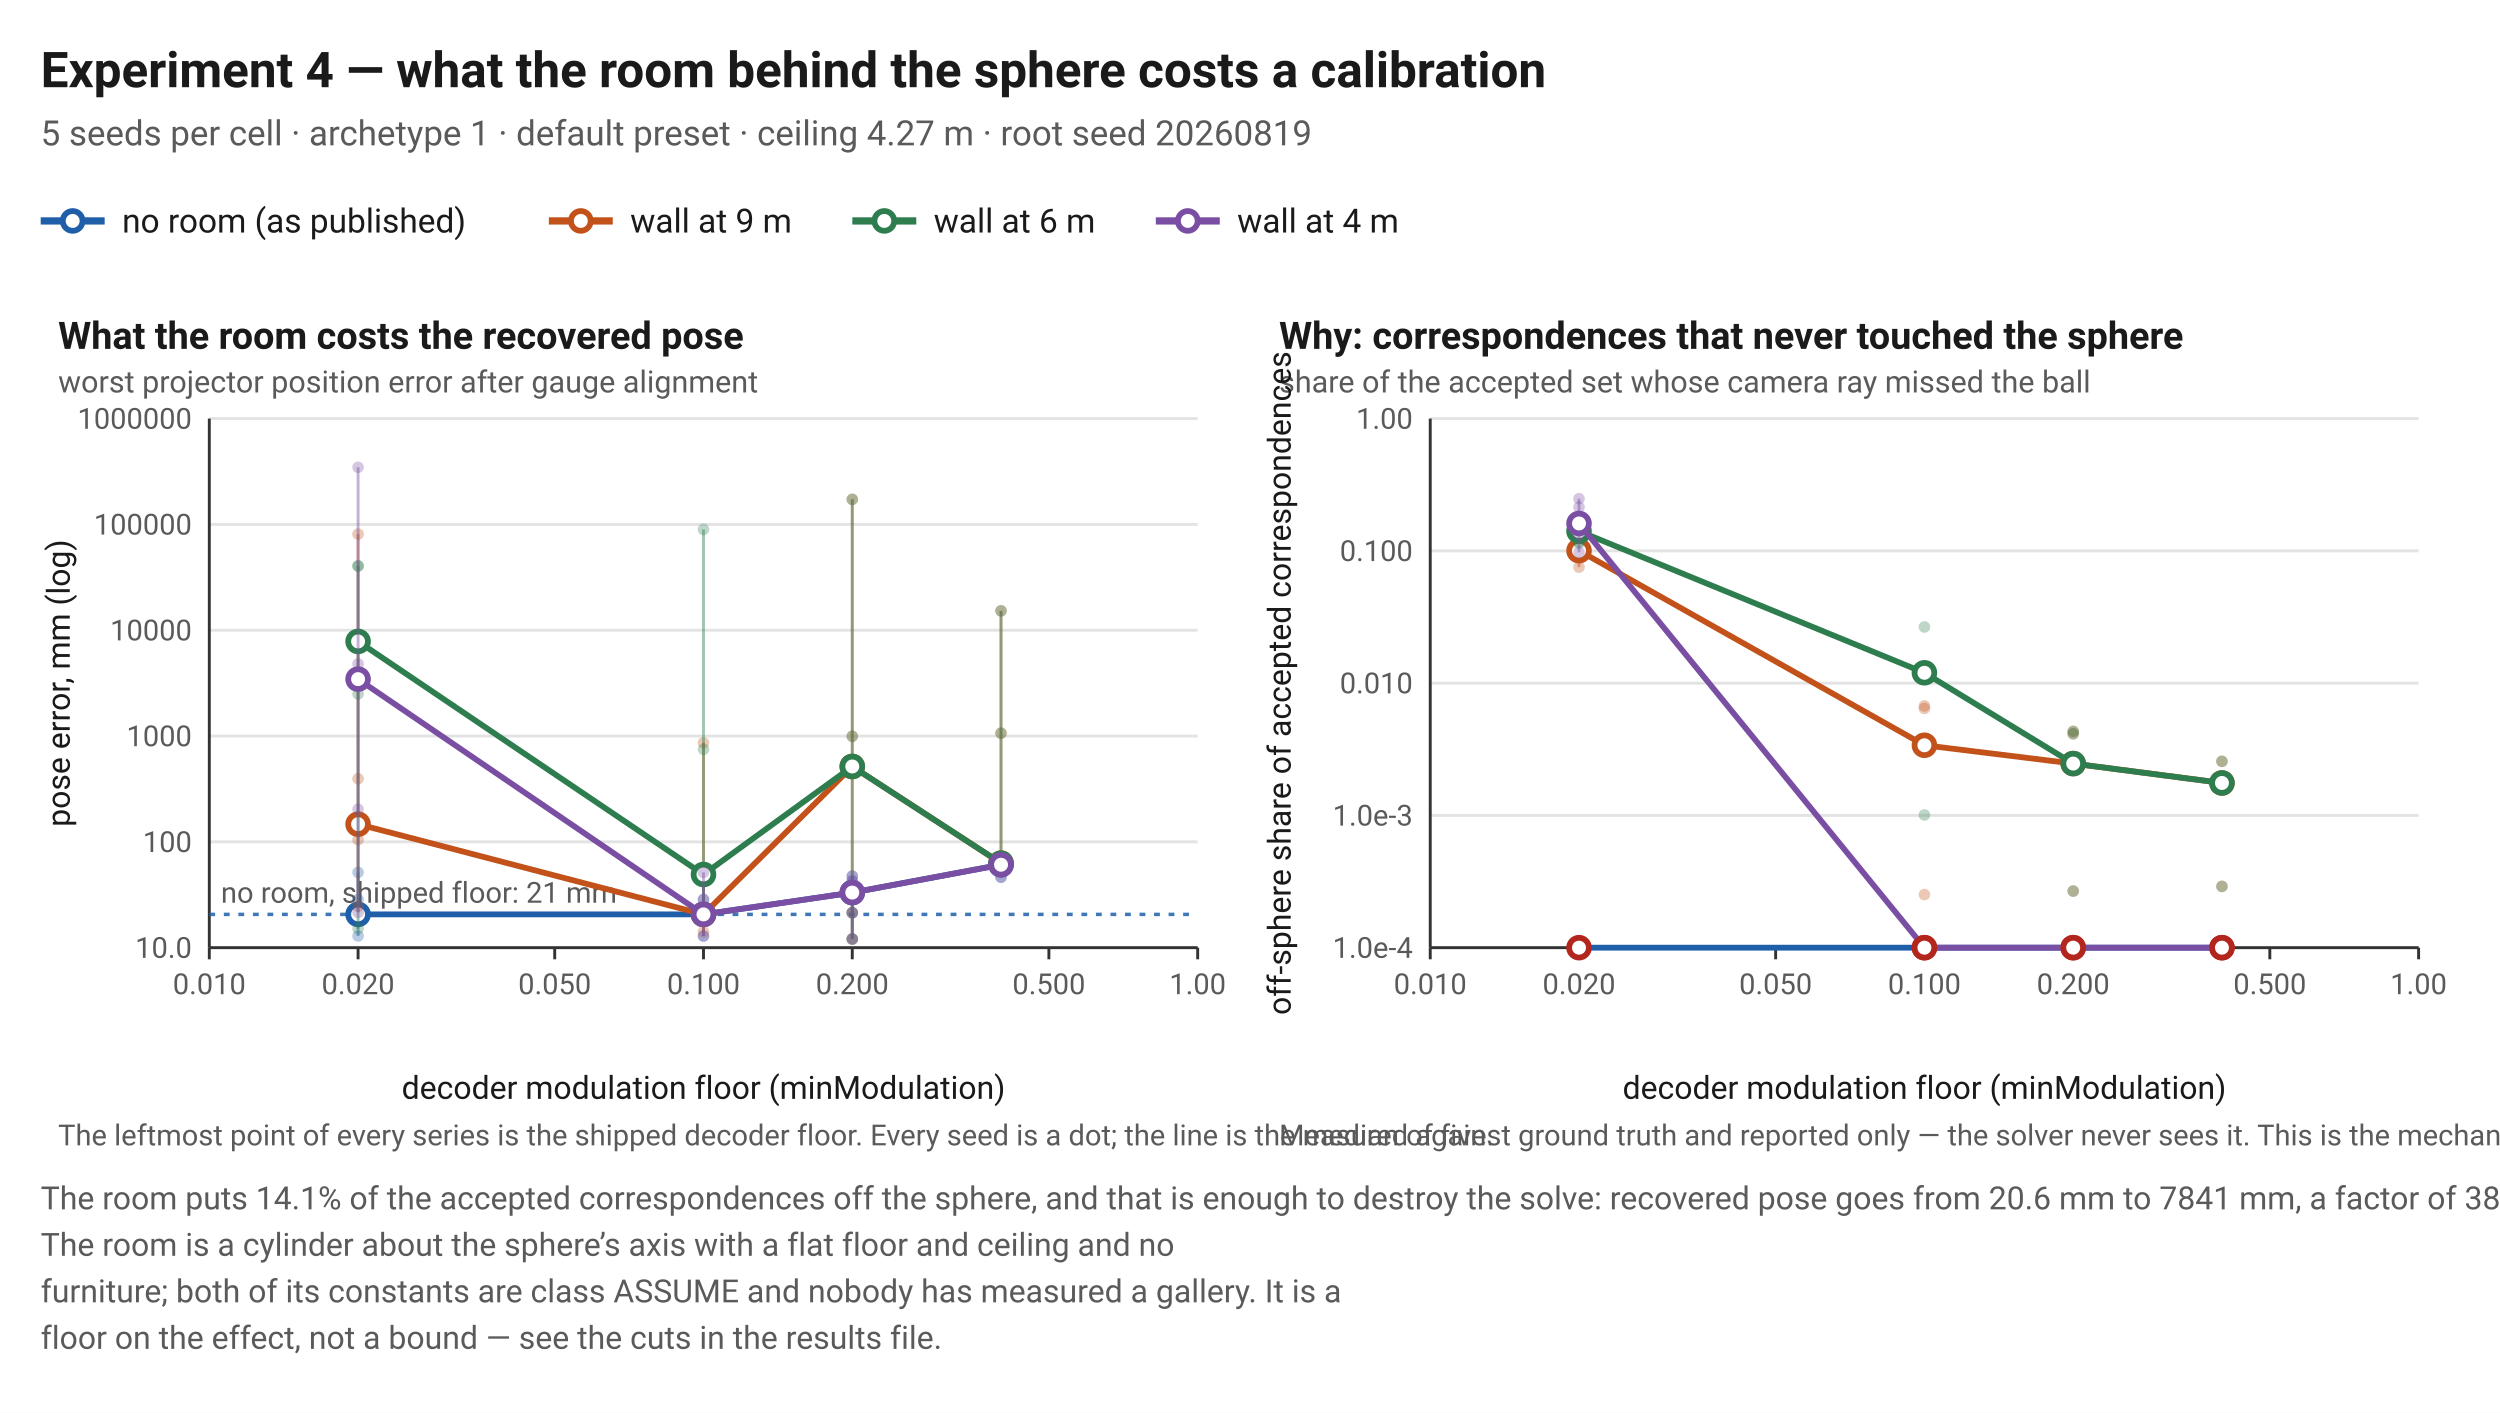
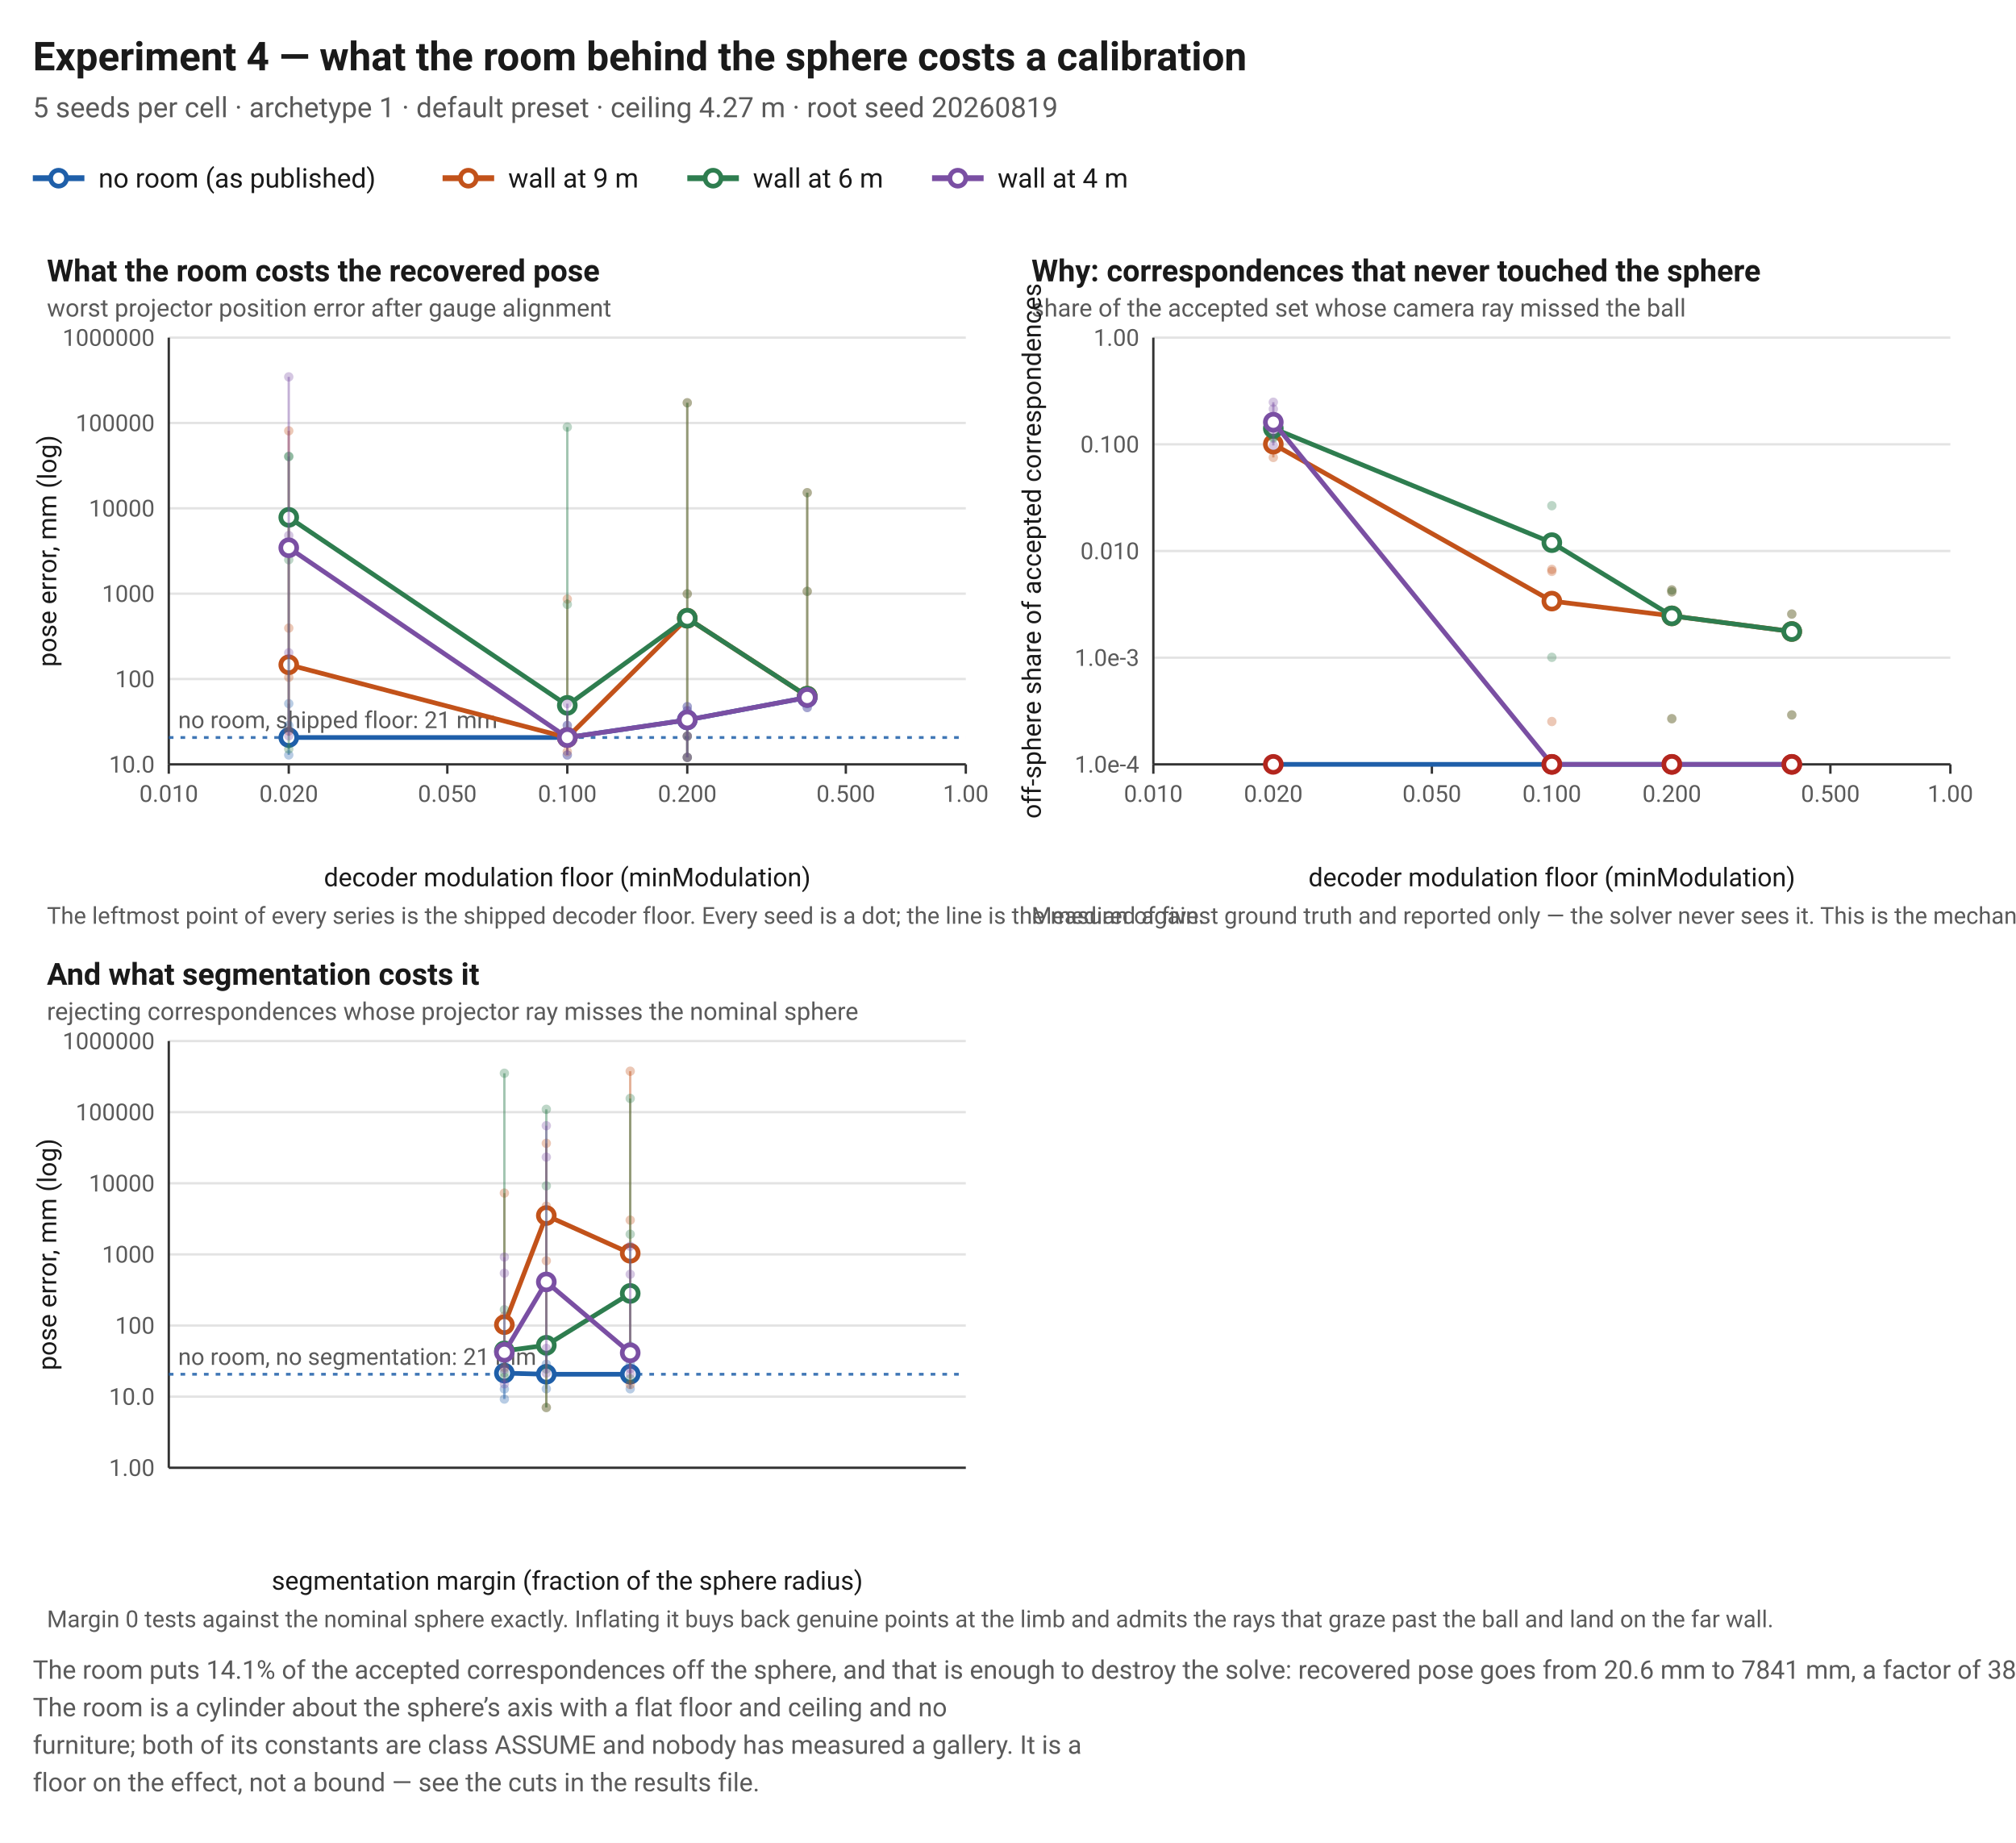
- <svg xmlns="http://www.w3.org/2000/svg" viewBox="0 0 860 486" width="860" height="486" role="img" aria-label="Experiment 4 — what the room behind the sphere costs a calibration">
+ <svg xmlns="http://www.w3.org/2000/svg" viewBox="0 0 860 786" width="860" height="786" role="img" aria-label="Experiment 4 — what the room behind the sphere costs a calibration">
  <style>
  text { font-family: ui-sans-serif, system-ui, -apple-system, "Segoe UI", Roboto, sans-serif; fill: #1a1a1a; }
  .h1 { font-size: 17px; font-weight: 650; }
  .h2 { font-size: 12px; fill: #5a5a5a; }
  .ttl { font-size: 13px; font-weight: 600; }
  .sub { font-size: 10.5px; fill: #5a5a5a; }
  .tick { font-size: 10px; fill: #5a5a5a; }
  .axlbl { font-size: 11px; fill: #1a1a1a; }
  .leg { font-size: 11.5px; }
  .cap { font-size: 11px; fill: #5a5a5a; }
  .foot { font-size: 10px; fill: #5a5a5a; }
  .gatelbl { font-size: 10px; fill: #b3261e; }
  .mid { text-anchor: middle; }
  .end { text-anchor: end; }
  .grid { stroke: #e3e3e3; stroke-width: 1; }
  .ax { stroke: #333333; stroke-width: 1; }
  .gate { stroke: #b3261e; stroke-width: 1.2; stroke-dasharray: 6 3; }
</style>
-   <rect x="0" y="0" width="860" height="486" fill="#ffffff" />
+   <rect x="0" y="0" width="860" height="786" fill="#ffffff" />
  <text x="14" y="30" class="h1">Experiment 4 — what the room behind the sphere costs a calibration</text>
  <text x="14" y="50" class="h2">5 seeds per cell · archetype 1 · default preset · ceiling 4.27 m · root seed 20260819</text>
  <line x1="14" y1="76" x2="36" y2="76" stroke="#1f5fa9" stroke-width="2.5" />
  <circle cx="25" cy="76" r="3.4" fill="#ffffff" stroke="#1f5fa9" stroke-width="2" />
  <text x="42" y="80" class="leg">no room (as published)</text>
  <line x1="188.8" y1="76" x2="210.8" y2="76" stroke="#c2521a" stroke-width="2.5" />
  <circle cx="199.8" cy="76" r="3.4" fill="#ffffff" stroke="#c2521a" stroke-width="2" />
  <text x="216.8" y="80" class="leg">wall at 9 m</text>
  <line x1="293.2" y1="76" x2="315.2" y2="76" stroke="#2e7d4f" stroke-width="2.5" />
  <circle cx="304.2" cy="76" r="3.4" fill="#ffffff" stroke="#2e7d4f" stroke-width="2" />
  <text x="321.2" y="80" class="leg">wall at 6 m</text>
  <line x1="397.6" y1="76" x2="419.6" y2="76" stroke="#7a4fa3" stroke-width="2.5" />
  <circle cx="408.6" cy="76" r="3.4" fill="#ffffff" stroke="#7a4fa3" stroke-width="2" />
  <text x="425.6" y="80" class="leg">wall at 4 m</text>
  <text x="20" y="120" class="ttl">What the room costs the recovered pose</text>
  <text x="20" y="135" class="sub">worst projector position error after gauge alignment</text>
  <line x1="72" y1="326.00" x2="412" y2="326.00" class="grid" />
  <text x="66" y="329.50" class="tick end">10.0</text>
  <line x1="72" y1="289.60" x2="412" y2="289.60" class="grid" />
  <text x="66" y="293.10" class="tick end">100</text>
  <line x1="72" y1="253.20" x2="412" y2="253.20" class="grid" />
  <text x="66" y="256.70" class="tick end">1000</text>
  <line x1="72" y1="216.80" x2="412" y2="216.80" class="grid" />
  <text x="66" y="220.30" class="tick end">10000</text>
  <line x1="72" y1="180.40" x2="412" y2="180.40" class="grid" />
  <text x="66" y="183.90" class="tick end">100000</text>
  <line x1="72" y1="144.00" x2="412" y2="144.00" class="grid" />
  <text x="66" y="147.50" class="tick end">1000000</text>
  <line x1="72.00" y1="326" x2="72.00" y2="330" class="ax" />
  <text x="72.00" y="342" class="tick mid">0.010</text>
  <line x1="123.18" y1="326" x2="123.18" y2="330" class="ax" />
  <text x="123.18" y="342" class="tick mid">0.020</text>
  <line x1="190.82" y1="326" x2="190.82" y2="330" class="ax" />
  <text x="190.82" y="342" class="tick mid">0.050</text>
  <line x1="242.00" y1="326" x2="242.00" y2="330" class="ax" />
  <text x="242.00" y="342" class="tick mid">0.100</text>
  <line x1="293.18" y1="326" x2="293.18" y2="330" class="ax" />
  <text x="293.18" y="342" class="tick mid">0.200</text>
  <line x1="360.82" y1="326" x2="360.82" y2="330" class="ax" />
  <text x="360.82" y="342" class="tick mid">0.500</text>
  <line x1="412.00" y1="326" x2="412.00" y2="330" class="ax" />
  <text x="412.00" y="342" class="tick mid">1.00</text>
  <line x1="72" y1="326" x2="412" y2="326" class="ax" />
  <line x1="72" y1="326" x2="72" y2="144" class="ax" />
  <line x1="72" y1="314.55" x2="412" y2="314.55" stroke="#1f5fa9" stroke-width="1.2" stroke-dasharray="2 3" opacity="0.85" />
  <text x="76" y="310.55" class="tick" fill="#1f5fa9">no room, shipped floor: 21 mm</text>
  <line x1="123.18" y1="321.99" x2="123.18" y2="300.10" stroke="#1f5fa9" stroke-width="1" opacity="0.45" />
  <line x1="242.00" y1="321.99" x2="242.00" y2="300.10" stroke="#1f5fa9" stroke-width="1" opacity="0.45" />
  <line x1="293.18" y1="323.02" x2="293.18" y2="301.39" stroke="#1f5fa9" stroke-width="1" opacity="0.45" />
  <line x1="344.35" y1="301.76" x2="344.35" y2="296.83" stroke="#1f5fa9" stroke-width="1" opacity="0.45" />
  <path d="M123.18,314.55 L242.00,314.55 L293.18,307.05 L344.35,297.47" fill="none" stroke="#1f5fa9" stroke-width="2" />
  <circle cx="123.18" cy="314.55" r="2" fill="#1f5fa9" opacity="0.32" />
  <circle cx="123.18" cy="300.10" r="2" fill="#1f5fa9" opacity="0.32" />
  <circle cx="123.18" cy="316.09" r="2" fill="#1f5fa9" opacity="0.32" />
  <circle cx="123.18" cy="321.99" r="2" fill="#1f5fa9" opacity="0.32" />
  <circle cx="123.18" cy="309.41" r="2" fill="#1f5fa9" opacity="0.32" />
  <circle cx="242.00" cy="314.55" r="2" fill="#1f5fa9" opacity="0.32" />
  <circle cx="242.00" cy="300.10" r="2" fill="#1f5fa9" opacity="0.32" />
  <circle cx="242.00" cy="316.09" r="2" fill="#1f5fa9" opacity="0.32" />
  <circle cx="242.00" cy="321.99" r="2" fill="#1f5fa9" opacity="0.32" />
  <circle cx="242.00" cy="309.41" r="2" fill="#1f5fa9" opacity="0.32" />
  <circle cx="293.18" cy="323.02" r="2" fill="#1f5fa9" opacity="0.32" />
  <circle cx="293.18" cy="303.06" r="2" fill="#1f5fa9" opacity="0.32" />
  <circle cx="293.18" cy="313.98" r="2" fill="#1f5fa9" opacity="0.32" />
  <circle cx="293.18" cy="307.05" r="2" fill="#1f5fa9" opacity="0.32" />
  <circle cx="293.18" cy="301.39" r="2" fill="#1f5fa9" opacity="0.32" />
  <circle cx="344.35" cy="297.47" r="2" fill="#1f5fa9" opacity="0.32" />
  <circle cx="344.35" cy="296.93" r="2" fill="#1f5fa9" opacity="0.32" />
  <circle cx="344.35" cy="299.36" r="2" fill="#1f5fa9" opacity="0.32" />
  <circle cx="344.35" cy="301.76" r="2" fill="#1f5fa9" opacity="0.32" />
  <circle cx="344.35" cy="296.83" r="2" fill="#1f5fa9" opacity="0.32" />
  <circle cx="123.18" cy="314.55" r="3.4" fill="#ffffff" stroke="#1f5fa9" stroke-width="2" />
  <circle cx="242.00" cy="314.55" r="3.4" fill="#ffffff" stroke="#1f5fa9" stroke-width="2" />
  <circle cx="293.18" cy="307.05" r="3.4" fill="#ffffff" stroke="#1f5fa9" stroke-width="2" />
  <circle cx="344.35" cy="297.47" r="3.4" fill="#ffffff" stroke="#1f5fa9" stroke-width="2" />
  <line x1="123.18" y1="311.77" x2="123.18" y2="183.74" stroke="#c2521a" stroke-width="1" opacity="0.45" />
  <line x1="242.00" y1="320.55" x2="242.00" y2="255.51" stroke="#c2521a" stroke-width="1" opacity="0.45" />
  <line x1="293.18" y1="323.02" x2="293.18" y2="171.79" stroke="#c2521a" stroke-width="1" opacity="0.45" />
  <line x1="344.35" y1="299.36" x2="344.35" y2="210.13" stroke="#c2521a" stroke-width="1" opacity="0.45" />
  <path d="M123.18,283.52 L242.00,314.55 L293.18,263.67 L344.35,296.93" fill="none" stroke="#c2521a" stroke-width="2" />
  <circle cx="123.18" cy="288.87" r="2" fill="#c2521a" opacity="0.32" />
  <circle cx="123.18" cy="267.89" r="2" fill="#c2521a" opacity="0.32" />
  <circle cx="123.18" cy="283.52" r="2" fill="#c2521a" opacity="0.32" />
  <circle cx="123.18" cy="183.74" r="2" fill="#c2521a" opacity="0.32" />
  <circle cx="123.18" cy="311.77" r="2" fill="#c2521a" opacity="0.32" />
  <circle cx="242.00" cy="314.55" r="2" fill="#c2521a" opacity="0.32" />
  <circle cx="242.00" cy="300.10" r="2" fill="#c2521a" opacity="0.32" />
  <circle cx="242.00" cy="316.09" r="2" fill="#c2521a" opacity="0.32" />
  <circle cx="242.00" cy="320.55" r="2" fill="#c2521a" opacity="0.32" />
  <circle cx="242.00" cy="255.51" r="2" fill="#c2521a" opacity="0.32" />
  <circle cx="293.18" cy="323.02" r="2" fill="#c2521a" opacity="0.32" />
  <circle cx="293.18" cy="253.28" r="2" fill="#c2521a" opacity="0.32" />
  <circle cx="293.18" cy="313.98" r="2" fill="#c2521a" opacity="0.32" />
  <circle cx="293.18" cy="171.79" r="2" fill="#c2521a" opacity="0.32" />
  <circle cx="293.18" cy="263.67" r="2" fill="#c2521a" opacity="0.32" />
  <circle cx="344.35" cy="297.47" r="2" fill="#c2521a" opacity="0.32" />
  <circle cx="344.35" cy="296.93" r="2" fill="#c2521a" opacity="0.32" />
  <circle cx="344.35" cy="299.36" r="2" fill="#c2521a" opacity="0.32" />
  <circle cx="344.35" cy="210.13" r="2" fill="#c2521a" opacity="0.32" />
  <circle cx="344.35" cy="252.21" r="2" fill="#c2521a" opacity="0.32" />
  <circle cx="123.18" cy="283.52" r="3.4" fill="#ffffff" stroke="#c2521a" stroke-width="2" />
  <circle cx="242.00" cy="314.55" r="3.4" fill="#ffffff" stroke="#c2521a" stroke-width="2" />
  <circle cx="293.18" cy="263.67" r="3.4" fill="#ffffff" stroke="#c2521a" stroke-width="2" />
  <circle cx="344.35" cy="296.93" r="3.4" fill="#ffffff" stroke="#c2521a" stroke-width="2" />
  <line x1="123.18" y1="319.47" x2="123.18" y2="194.63" stroke="#2e7d4f" stroke-width="1" opacity="0.45" />
  <line x1="242.00" y1="316.09" x2="242.00" y2="182.15" stroke="#2e7d4f" stroke-width="1" opacity="0.45" />
  <line x1="293.18" y1="323.02" x2="293.18" y2="171.79" stroke="#2e7d4f" stroke-width="1" opacity="0.45" />
  <line x1="344.35" y1="299.36" x2="344.35" y2="210.13" stroke="#2e7d4f" stroke-width="1" opacity="0.45" />
  <path d="M123.18,220.65 L242.00,300.83 L293.18,263.67 L344.35,296.93" fill="none" stroke="#2e7d4f" stroke-width="2" />
  <circle cx="123.18" cy="319.47" r="2" fill="#2e7d4f" opacity="0.32" />
  <circle cx="123.18" cy="220.65" r="2" fill="#2e7d4f" opacity="0.32" />
  <circle cx="123.18" cy="194.63" r="2" fill="#2e7d4f" opacity="0.32" />
  <circle cx="123.18" cy="238.72" r="2" fill="#2e7d4f" opacity="0.32" />
  <circle cx="123.18" cy="194.75" r="2" fill="#2e7d4f" opacity="0.32" />
  <circle cx="242.00" cy="314.55" r="2" fill="#2e7d4f" opacity="0.32" />
  <circle cx="242.00" cy="300.83" r="2" fill="#2e7d4f" opacity="0.32" />
  <circle cx="242.00" cy="316.09" r="2" fill="#2e7d4f" opacity="0.32" />
  <circle cx="242.00" cy="182.15" r="2" fill="#2e7d4f" opacity="0.32" />
  <circle cx="242.00" cy="257.76" r="2" fill="#2e7d4f" opacity="0.32" />
  <circle cx="293.18" cy="323.02" r="2" fill="#2e7d4f" opacity="0.32" />
  <circle cx="293.18" cy="253.28" r="2" fill="#2e7d4f" opacity="0.32" />
  <circle cx="293.18" cy="313.98" r="2" fill="#2e7d4f" opacity="0.32" />
  <circle cx="293.18" cy="171.79" r="2" fill="#2e7d4f" opacity="0.32" />
  <circle cx="293.18" cy="263.67" r="2" fill="#2e7d4f" opacity="0.32" />
  <circle cx="344.35" cy="297.47" r="2" fill="#2e7d4f" opacity="0.32" />
  <circle cx="344.35" cy="296.93" r="2" fill="#2e7d4f" opacity="0.32" />
  <circle cx="344.35" cy="299.36" r="2" fill="#2e7d4f" opacity="0.32" />
  <circle cx="344.35" cy="210.13" r="2" fill="#2e7d4f" opacity="0.32" />
  <circle cx="344.35" cy="252.21" r="2" fill="#2e7d4f" opacity="0.32" />
  <circle cx="123.18" cy="220.65" r="3.4" fill="#ffffff" stroke="#2e7d4f" stroke-width="2" />
  <circle cx="242.00" cy="300.83" r="3.4" fill="#ffffff" stroke="#2e7d4f" stroke-width="2" />
  <circle cx="293.18" cy="263.67" r="3.4" fill="#ffffff" stroke="#2e7d4f" stroke-width="2" />
  <circle cx="344.35" cy="296.93" r="3.4" fill="#ffffff" stroke="#2e7d4f" stroke-width="2" />
  <line x1="123.18" y1="313.86" x2="123.18" y2="160.74" stroke="#7a4fa3" stroke-width="1" opacity="0.45" />
  <line x1="242.00" y1="321.99" x2="242.00" y2="300.10" stroke="#7a4fa3" stroke-width="1" opacity="0.45" />
  <line x1="293.18" y1="323.02" x2="293.18" y2="301.39" stroke="#7a4fa3" stroke-width="1" opacity="0.45" />
  <line x1="344.35" y1="301.76" x2="344.35" y2="296.83" stroke="#7a4fa3" stroke-width="1" opacity="0.45" />
  <path d="M123.18,233.62 L242.00,314.55 L293.18,307.05 L344.35,297.47" fill="none" stroke="#7a4fa3" stroke-width="2" />
  <circle cx="123.18" cy="313.86" r="2" fill="#7a4fa3" opacity="0.32" />
  <circle cx="123.18" cy="160.74" r="2" fill="#7a4fa3" opacity="0.32" />
  <circle cx="123.18" cy="233.62" r="2" fill="#7a4fa3" opacity="0.32" />
  <circle cx="123.18" cy="228.39" r="2" fill="#7a4fa3" opacity="0.32" />
  <circle cx="123.18" cy="278.39" r="2" fill="#7a4fa3" opacity="0.32" />
  <circle cx="242.00" cy="314.55" r="2" fill="#7a4fa3" opacity="0.32" />
  <circle cx="242.00" cy="300.10" r="2" fill="#7a4fa3" opacity="0.32" />
  <circle cx="242.00" cy="316.09" r="2" fill="#7a4fa3" opacity="0.32" />
  <circle cx="242.00" cy="321.99" r="2" fill="#7a4fa3" opacity="0.32" />
  <circle cx="242.00" cy="309.41" r="2" fill="#7a4fa3" opacity="0.32" />
  <circle cx="293.18" cy="323.02" r="2" fill="#7a4fa3" opacity="0.32" />
  <circle cx="293.18" cy="303.06" r="2" fill="#7a4fa3" opacity="0.32" />
  <circle cx="293.18" cy="313.98" r="2" fill="#7a4fa3" opacity="0.32" />
  <circle cx="293.18" cy="307.05" r="2" fill="#7a4fa3" opacity="0.32" />
  <circle cx="293.18" cy="301.39" r="2" fill="#7a4fa3" opacity="0.32" />
  <circle cx="344.35" cy="297.47" r="2" fill="#7a4fa3" opacity="0.32" />
  <circle cx="344.35" cy="296.93" r="2" fill="#7a4fa3" opacity="0.32" />
  <circle cx="344.35" cy="299.36" r="2" fill="#7a4fa3" opacity="0.32" />
  <circle cx="344.35" cy="301.76" r="2" fill="#7a4fa3" opacity="0.32" />
  <circle cx="344.35" cy="296.83" r="2" fill="#7a4fa3" opacity="0.32" />
  <circle cx="123.18" cy="233.62" r="3.4" fill="#ffffff" stroke="#7a4fa3" stroke-width="2" />
  <circle cx="242.00" cy="314.55" r="3.4" fill="#ffffff" stroke="#7a4fa3" stroke-width="2" />
  <circle cx="293.18" cy="307.05" r="3.4" fill="#ffffff" stroke="#7a4fa3" stroke-width="2" />
  <circle cx="344.35" cy="297.47" r="3.4" fill="#ffffff" stroke="#7a4fa3" stroke-width="2" />
  <text x="242.0" y="378" class="axlbl mid">decoder modulation floor (minModulation)</text>
  <text transform="translate(24,235.0) rotate(-90)" class="axlbl mid">pose error, mm (log)</text>
  <text x="20" y="394" class="foot">The leftmost point of every series is the shipped decoder floor. Every seed is a dot; the line is the median of five.</text>
  <text x="440" y="120" class="ttl">Why: correspondences that never touched the sphere</text>
  <text x="440" y="135" class="sub">share of the accepted set whose camera ray missed the ball</text>
  <line x1="492" y1="326.00" x2="832" y2="326.00" class="grid" />
  <text x="486" y="329.50" class="tick end">1.0e-4</text>
  <line x1="492" y1="280.50" x2="832" y2="280.50" class="grid" />
  <text x="486" y="284.00" class="tick end">1.0e-3</text>
  <line x1="492" y1="235.00" x2="832" y2="235.00" class="grid" />
  <text x="486" y="238.50" class="tick end">0.010</text>
  <line x1="492" y1="189.50" x2="832" y2="189.50" class="grid" />
  <text x="486" y="193.00" class="tick end">0.100</text>
  <line x1="492" y1="144.00" x2="832" y2="144.00" class="grid" />
  <text x="486" y="147.50" class="tick end">1.00</text>
  <line x1="492.00" y1="326" x2="492.00" y2="330" class="ax" />
  <text x="492.00" y="342" class="tick mid">0.010</text>
  <line x1="543.18" y1="326" x2="543.18" y2="330" class="ax" />
  <text x="543.18" y="342" class="tick mid">0.020</text>
  <line x1="610.82" y1="326" x2="610.82" y2="330" class="ax" />
  <text x="610.82" y="342" class="tick mid">0.050</text>
  <line x1="662.00" y1="326" x2="662.00" y2="330" class="ax" />
  <text x="662.00" y="342" class="tick mid">0.100</text>
  <line x1="713.18" y1="326" x2="713.18" y2="330" class="ax" />
  <text x="713.18" y="342" class="tick mid">0.200</text>
  <line x1="780.82" y1="326" x2="780.82" y2="330" class="ax" />
  <text x="780.82" y="342" class="tick mid">0.500</text>
  <line x1="832.00" y1="326" x2="832.00" y2="330" class="ax" />
  <text x="832.00" y="342" class="tick mid">1.00</text>
  <line x1="492" y1="326" x2="832" y2="326" class="ax" />
  <line x1="492" y1="326" x2="492" y2="144" class="ax" />
  <path d="M543.18,326.00 L662.00,326.00 L713.18,326.00 L764.35,326.00" fill="none" stroke="#1f5fa9" stroke-width="2" />
  <circle cx="543.18" cy="326.00" r="3" fill="#1f5fa9" opacity="0.9" stroke="#b3261e" stroke-width="1" />
  <circle cx="543.18" cy="326.00" r="3" fill="#1f5fa9" opacity="0.9" stroke="#b3261e" stroke-width="1" />
  <circle cx="543.18" cy="326.00" r="3" fill="#1f5fa9" opacity="0.9" stroke="#b3261e" stroke-width="1" />
  <circle cx="543.18" cy="326.00" r="3" fill="#1f5fa9" opacity="0.9" stroke="#b3261e" stroke-width="1" />
  <circle cx="543.18" cy="326.00" r="3" fill="#1f5fa9" opacity="0.9" stroke="#b3261e" stroke-width="1" />
  <circle cx="662.00" cy="326.00" r="3" fill="#1f5fa9" opacity="0.9" stroke="#b3261e" stroke-width="1" />
  <circle cx="662.00" cy="326.00" r="3" fill="#1f5fa9" opacity="0.9" stroke="#b3261e" stroke-width="1" />
  <circle cx="662.00" cy="326.00" r="3" fill="#1f5fa9" opacity="0.9" stroke="#b3261e" stroke-width="1" />
  <circle cx="662.00" cy="326.00" r="3" fill="#1f5fa9" opacity="0.9" stroke="#b3261e" stroke-width="1" />
  <circle cx="662.00" cy="326.00" r="3" fill="#1f5fa9" opacity="0.9" stroke="#b3261e" stroke-width="1" />
  <circle cx="713.18" cy="326.00" r="3" fill="#1f5fa9" opacity="0.9" stroke="#b3261e" stroke-width="1" />
  <circle cx="713.18" cy="326.00" r="3" fill="#1f5fa9" opacity="0.9" stroke="#b3261e" stroke-width="1" />
  <circle cx="713.18" cy="326.00" r="3" fill="#1f5fa9" opacity="0.9" stroke="#b3261e" stroke-width="1" />
  <circle cx="713.18" cy="326.00" r="3" fill="#1f5fa9" opacity="0.9" stroke="#b3261e" stroke-width="1" />
  <circle cx="713.18" cy="326.00" r="3" fill="#1f5fa9" opacity="0.9" stroke="#b3261e" stroke-width="1" />
  <circle cx="764.35" cy="326.00" r="3" fill="#1f5fa9" opacity="0.9" stroke="#b3261e" stroke-width="1" />
  <circle cx="764.35" cy="326.00" r="3" fill="#1f5fa9" opacity="0.9" stroke="#b3261e" stroke-width="1" />
  <circle cx="764.35" cy="326.00" r="3" fill="#1f5fa9" opacity="0.9" stroke="#b3261e" stroke-width="1" />
  <circle cx="764.35" cy="326.00" r="3" fill="#1f5fa9" opacity="0.9" stroke="#b3261e" stroke-width="1" />
  <circle cx="764.35" cy="326.00" r="3" fill="#1f5fa9" opacity="0.9" stroke="#b3261e" stroke-width="1" />
  <circle cx="543.18" cy="326.00" r="3.4" fill="#ffffff" stroke="#b3261e" stroke-width="2" />
  <circle cx="662.00" cy="326.00" r="3.4" fill="#ffffff" stroke="#b3261e" stroke-width="2" />
  <circle cx="713.18" cy="326.00" r="3.4" fill="#ffffff" stroke="#b3261e" stroke-width="2" />
  <circle cx="764.35" cy="326.00" r="3.4" fill="#ffffff" stroke="#b3261e" stroke-width="2" />
  <line x1="543.18" y1="195.10" x2="543.18" y2="187.60" stroke="#c2521a" stroke-width="1" opacity="0.45" />
  <path d="M543.18,189.43 L662.00,256.37 L713.18,262.67 L764.35,269.34" fill="none" stroke="#c2521a" stroke-width="2" />
  <circle cx="543.18" cy="195.10" r="2" fill="#c2521a" opacity="0.32" />
  <circle cx="543.18" cy="189.43" r="2" fill="#c2521a" opacity="0.32" />
  <circle cx="543.18" cy="188.45" r="2" fill="#c2521a" opacity="0.32" />
  <circle cx="543.18" cy="187.60" r="2" fill="#c2521a" opacity="0.32" />
  <circle cx="543.18" cy="191.70" r="2" fill="#c2521a" opacity="0.32" />
  <circle cx="662.00" cy="307.73" r="2" fill="#c2521a" opacity="0.32" />
  <circle cx="662.00" cy="243.69" r="2" fill="#c2521a" opacity="0.32" />
  <circle cx="662.00" cy="326.00" r="3" fill="#c2521a" opacity="0.9" stroke="#b3261e" stroke-width="1" />
  <circle cx="662.00" cy="256.37" r="2" fill="#c2521a" opacity="0.32" />
  <circle cx="662.00" cy="242.84" r="2" fill="#c2521a" opacity="0.32" />
  <circle cx="713.18" cy="306.53" r="2" fill="#c2521a" opacity="0.32" />
  <circle cx="713.18" cy="252.43" r="2" fill="#c2521a" opacity="0.32" />
  <circle cx="713.18" cy="326.00" r="3" fill="#c2521a" opacity="0.9" stroke="#b3261e" stroke-width="1" />
  <circle cx="713.18" cy="262.67" r="2" fill="#c2521a" opacity="0.32" />
  <circle cx="713.18" cy="251.61" r="2" fill="#c2521a" opacity="0.32" />
  <circle cx="764.35" cy="304.92" r="2" fill="#c2521a" opacity="0.32" />
  <circle cx="764.35" cy="261.90" r="2" fill="#c2521a" opacity="0.32" />
  <circle cx="764.35" cy="326.00" r="3" fill="#c2521a" opacity="0.9" stroke="#b3261e" stroke-width="1" />
  <circle cx="764.35" cy="269.34" r="2" fill="#c2521a" opacity="0.32" />
  <circle cx="764.35" cy="268.49" r="2" fill="#c2521a" opacity="0.32" />
  <circle cx="543.18" cy="189.43" r="3.4" fill="#ffffff" stroke="#c2521a" stroke-width="2" />
  <circle cx="662.00" cy="256.37" r="3.4" fill="#ffffff" stroke="#c2521a" stroke-width="2" />
  <circle cx="713.18" cy="262.67" r="3.4" fill="#ffffff" stroke="#c2521a" stroke-width="2" />
  <circle cx="764.35" cy="269.34" r="3.4" fill="#ffffff" stroke="#c2521a" stroke-width="2" />
  <line x1="543.18" y1="186.90" x2="543.18" y2="178.64" stroke="#2e7d4f" stroke-width="1" opacity="0.45" />
  <path d="M543.18,182.71 L662.00,231.44 L713.18,262.67 L764.35,269.34" fill="none" stroke="#2e7d4f" stroke-width="2" />
  <circle cx="543.18" cy="186.38" r="2" fill="#2e7d4f" opacity="0.32" />
  <circle cx="543.18" cy="186.90" r="2" fill="#2e7d4f" opacity="0.32" />
  <circle cx="543.18" cy="178.64" r="2" fill="#2e7d4f" opacity="0.32" />
  <circle cx="543.18" cy="182.71" r="2" fill="#2e7d4f" opacity="0.32" />
  <circle cx="543.18" cy="180.15" r="2" fill="#2e7d4f" opacity="0.32" />
  <circle cx="662.00" cy="280.35" r="2" fill="#2e7d4f" opacity="0.32" />
  <circle cx="662.00" cy="215.68" r="2" fill="#2e7d4f" opacity="0.32" />
  <circle cx="662.00" cy="326.00" r="3" fill="#2e7d4f" opacity="0.9" stroke="#b3261e" stroke-width="1" />
  <circle cx="662.00" cy="229.54" r="2" fill="#2e7d4f" opacity="0.32" />
  <circle cx="662.00" cy="231.44" r="2" fill="#2e7d4f" opacity="0.32" />
  <circle cx="713.18" cy="306.53" r="2" fill="#2e7d4f" opacity="0.32" />
  <circle cx="713.18" cy="252.43" r="2" fill="#2e7d4f" opacity="0.32" />
  <circle cx="713.18" cy="326.00" r="3" fill="#2e7d4f" opacity="0.9" stroke="#b3261e" stroke-width="1" />
  <circle cx="713.18" cy="262.67" r="2" fill="#2e7d4f" opacity="0.32" />
  <circle cx="713.18" cy="251.61" r="2" fill="#2e7d4f" opacity="0.32" />
  <circle cx="764.35" cy="304.92" r="2" fill="#2e7d4f" opacity="0.32" />
  <circle cx="764.35" cy="261.90" r="2" fill="#2e7d4f" opacity="0.32" />
  <circle cx="764.35" cy="326.00" r="3" fill="#2e7d4f" opacity="0.9" stroke="#b3261e" stroke-width="1" />
  <circle cx="764.35" cy="269.34" r="2" fill="#2e7d4f" opacity="0.32" />
  <circle cx="764.35" cy="268.49" r="2" fill="#2e7d4f" opacity="0.32" />
  <circle cx="543.18" cy="182.71" r="3.4" fill="#ffffff" stroke="#2e7d4f" stroke-width="2" />
  <circle cx="662.00" cy="231.44" r="3.4" fill="#ffffff" stroke="#2e7d4f" stroke-width="2" />
  <circle cx="713.18" cy="262.67" r="3.4" fill="#ffffff" stroke="#2e7d4f" stroke-width="2" />
  <circle cx="764.35" cy="269.34" r="3.4" fill="#ffffff" stroke="#2e7d4f" stroke-width="2" />
  <line x1="543.18" y1="190.00" x2="543.18" y2="171.55" stroke="#7a4fa3" stroke-width="1" opacity="0.45" />
  <path d="M543.18,180.07 L662.00,326.00 L713.18,326.00 L764.35,326.00" fill="none" stroke="#7a4fa3" stroke-width="2" />
  <circle cx="543.18" cy="183.98" r="2" fill="#7a4fa3" opacity="0.32" />
  <circle cx="543.18" cy="190.00" r="2" fill="#7a4fa3" opacity="0.32" />
  <circle cx="543.18" cy="171.55" r="2" fill="#7a4fa3" opacity="0.32" />
  <circle cx="543.18" cy="180.07" r="2" fill="#7a4fa3" opacity="0.32" />
  <circle cx="543.18" cy="174.43" r="2" fill="#7a4fa3" opacity="0.32" />
  <circle cx="662.00" cy="326.00" r="3" fill="#7a4fa3" opacity="0.9" stroke="#b3261e" stroke-width="1" />
  <circle cx="662.00" cy="326.00" r="3" fill="#7a4fa3" opacity="0.9" stroke="#b3261e" stroke-width="1" />
  <circle cx="662.00" cy="326.00" r="3" fill="#7a4fa3" opacity="0.9" stroke="#b3261e" stroke-width="1" />
  <circle cx="662.00" cy="326.00" r="3" fill="#7a4fa3" opacity="0.9" stroke="#b3261e" stroke-width="1" />
  <circle cx="662.00" cy="326.00" r="3" fill="#7a4fa3" opacity="0.9" stroke="#b3261e" stroke-width="1" />
  <circle cx="713.18" cy="326.00" r="3" fill="#7a4fa3" opacity="0.9" stroke="#b3261e" stroke-width="1" />
  <circle cx="713.18" cy="326.00" r="3" fill="#7a4fa3" opacity="0.9" stroke="#b3261e" stroke-width="1" />
  <circle cx="713.18" cy="326.00" r="3" fill="#7a4fa3" opacity="0.9" stroke="#b3261e" stroke-width="1" />
  <circle cx="713.18" cy="326.00" r="3" fill="#7a4fa3" opacity="0.9" stroke="#b3261e" stroke-width="1" />
  <circle cx="713.18" cy="326.00" r="3" fill="#7a4fa3" opacity="0.9" stroke="#b3261e" stroke-width="1" />
  <circle cx="764.35" cy="326.00" r="3" fill="#7a4fa3" opacity="0.9" stroke="#b3261e" stroke-width="1" />
  <circle cx="764.35" cy="326.00" r="3" fill="#7a4fa3" opacity="0.9" stroke="#b3261e" stroke-width="1" />
  <circle cx="764.35" cy="326.00" r="3" fill="#7a4fa3" opacity="0.9" stroke="#b3261e" stroke-width="1" />
  <circle cx="764.35" cy="326.00" r="3" fill="#7a4fa3" opacity="0.9" stroke="#b3261e" stroke-width="1" />
  <circle cx="764.35" cy="326.00" r="3" fill="#7a4fa3" opacity="0.9" stroke="#b3261e" stroke-width="1" />
  <circle cx="543.18" cy="180.07" r="3.4" fill="#ffffff" stroke="#7a4fa3" stroke-width="2" />
  <circle cx="662.00" cy="326.00" r="3.4" fill="#ffffff" stroke="#b3261e" stroke-width="2" />
  <circle cx="713.18" cy="326.00" r="3.4" fill="#ffffff" stroke="#b3261e" stroke-width="2" />
  <circle cx="764.35" cy="326.00" r="3.4" fill="#ffffff" stroke="#b3261e" stroke-width="2" />
  <text x="662.0" y="378" class="axlbl mid">decoder modulation floor (minModulation)</text>
  <text transform="translate(444,235.0) rotate(-90)" class="axlbl mid">off-sphere share of accepted correspondences</text>
  <text x="440" y="394" class="foot">Measured against ground truth and reported only — the solver never sees it. This is the mechanism the panel on the left is explained by; without it the finding is a correlation.</text>
-   <text x="14" y="416" class="cap">The room puts 14.1% of the accepted correspondences off the sphere, and that is enough to destroy the solve: recovered pose goes from 20.6 mm to 7841 mm, a factor of 380. No modulation floor in the sweep separated the room from the sphere. A floor is a brightness test, and what survives the high floors is not the far wall but the FLOOR and the CEILING, which are nearer their projectors than the sphere is and come back at least as bright — so the two populations do not differ in the quantity the threshold measures. This pipeline needs segmentation, not a tuned threshold.</text>
-   <text x="14" y="432" class="cap">The room is a cylinder about the sphere’s axis with a flat floor and ceiling and no</text>
-   <text x="14" y="448" class="cap">furniture; both of its constants are class ASSUME and nobody has measured a gallery. It is a</text>
-   <text x="14" y="464" class="cap">floor on the effect, not a bound — see the cuts in the results file.</text>
+   <text x="20" y="420" class="ttl">And what segmentation costs it</text>
+   <text x="20" y="435" class="sub">rejecting correspondences whose projector ray misses the nominal sphere</text>
+   <line x1="72" y1="626.00" x2="412" y2="626.00" class="grid" />
+   <text x="66" y="629.50" class="tick end">1.00</text>
+   <line x1="72" y1="595.67" x2="412" y2="595.67" class="grid" />
+   <text x="66" y="599.17" class="tick end">10.0</text>
+   <line x1="72" y1="565.33" x2="412" y2="565.33" class="grid" />
+   <text x="66" y="568.83" class="tick end">100</text>
+   <line x1="72" y1="535.00" x2="412" y2="535.00" class="grid" />
+   <text x="66" y="538.50" class="tick end">1000</text>
+   <line x1="72" y1="504.67" x2="412" y2="504.67" class="grid" />
+   <text x="66" y="508.17" class="tick end">10000</text>
+   <line x1="72" y1="474.33" x2="412" y2="474.33" class="grid" />
+   <text x="66" y="477.83" class="tick end">100000</text>
+   <line x1="72" y1="444.00" x2="412" y2="444.00" class="grid" />
+   <text x="66" y="447.50" class="tick end">1000000</text>
+   <line x1="72" y1="626" x2="412" y2="626" class="ax" />
+   <line x1="72" y1="626" x2="72" y2="444" class="ax" />
+   <line x1="72" y1="586.12" x2="412" y2="586.12" stroke="#1f5fa9" stroke-width="1.2" stroke-dasharray="2 3" opacity="0.85" />
+   <text x="76" y="582.12" class="tick" fill="#1f5fa9">no room, no segmentation: 21 mm</text>
+   <line x1="215.16" y1="596.70" x2="215.16" y2="576.57" stroke="#1f5fa9" stroke-width="1" opacity="0.45" />
+   <line x1="233.05" y1="592.32" x2="233.05" y2="576.68" stroke="#1f5fa9" stroke-width="1" opacity="0.45" />
+   <line x1="268.84" y1="592.32" x2="268.84" y2="574.08" stroke="#1f5fa9" stroke-width="1" opacity="0.45" />
+   <path d="M215.16,585.63 L233.05,586.12 L268.84,586.12" fill="none" stroke="#1f5fa9" stroke-width="2" />
+   <circle cx="215.16" cy="596.70" r="2" fill="#1f5fa9" opacity="0.32" />
+   <circle cx="215.16" cy="576.57" r="2" fill="#1f5fa9" opacity="0.32" />
+   <circle cx="215.16" cy="585.63" r="2" fill="#1f5fa9" opacity="0.32" />
+   <circle cx="215.16" cy="592.41" r="2" fill="#1f5fa9" opacity="0.32" />
+   <circle cx="215.16" cy="580.28" r="2" fill="#1f5fa9" opacity="0.32" />
+   <circle cx="233.05" cy="586.12" r="2" fill="#1f5fa9" opacity="0.32" />
+   <circle cx="233.05" cy="576.68" r="2" fill="#1f5fa9" opacity="0.32" />
+   <circle cx="233.05" cy="587.41" r="2" fill="#1f5fa9" opacity="0.32" />
+   <circle cx="233.05" cy="592.32" r="2" fill="#1f5fa9" opacity="0.32" />
+   <circle cx="233.05" cy="581.84" r="2" fill="#1f5fa9" opacity="0.32" />
+   <circle cx="268.84" cy="586.12" r="2" fill="#1f5fa9" opacity="0.32" />
+   <circle cx="268.84" cy="574.08" r="2" fill="#1f5fa9" opacity="0.32" />
+   <circle cx="268.84" cy="587.41" r="2" fill="#1f5fa9" opacity="0.32" />
+   <circle cx="268.84" cy="592.32" r="2" fill="#1f5fa9" opacity="0.32" />
+   <circle cx="268.84" cy="581.84" r="2" fill="#1f5fa9" opacity="0.32" />
+   <circle cx="215.16" cy="585.63" r="3.4" fill="#ffffff" stroke="#1f5fa9" stroke-width="2" />
+   <circle cx="233.05" cy="586.12" r="3.4" fill="#ffffff" stroke="#1f5fa9" stroke-width="2" />
+   <circle cx="268.84" cy="586.12" r="3.4" fill="#ffffff" stroke="#1f5fa9" stroke-width="2" />
+   <line x1="215.16" y1="583.20" x2="215.16" y2="508.85" stroke="#c2521a" stroke-width="1" opacity="0.45" />
+   <line x1="233.05" y1="600.28" x2="233.05" y2="487.63" stroke="#c2521a" stroke-width="1" opacity="0.45" />
+   <line x1="268.84" y1="590.52" x2="268.84" y2="456.87" stroke="#c2521a" stroke-width="1" opacity="0.45" />
+   <path d="M215.16,564.97 L233.05,518.43 L268.84,534.52" fill="none" stroke="#c2521a" stroke-width="2" />
+   <circle cx="215.16" cy="583.20" r="2" fill="#c2521a" opacity="0.32" />
+   <circle cx="215.16" cy="561.35" r="2" fill="#c2521a" opacity="0.32" />
+   <circle cx="215.16" cy="577.26" r="2" fill="#c2521a" opacity="0.32" />
+   <circle cx="215.16" cy="508.85" r="2" fill="#c2521a" opacity="0.32" />
+   <circle cx="215.16" cy="564.97" r="2" fill="#c2521a" opacity="0.32" />
+   <circle cx="233.05" cy="600.28" r="2" fill="#c2521a" opacity="0.32" />
+   <circle cx="233.05" cy="487.63" r="2" fill="#c2521a" opacity="0.32" />
+   <circle cx="233.05" cy="537.72" r="2" fill="#c2521a" opacity="0.32" />
+   <circle cx="233.05" cy="518.43" r="2" fill="#c2521a" opacity="0.32" />
+   <circle cx="233.05" cy="514.41" r="2" fill="#c2521a" opacity="0.32" />
+   <circle cx="268.84" cy="590.52" r="2" fill="#c2521a" opacity="0.32" />
+   <circle cx="268.84" cy="520.38" r="2" fill="#c2521a" opacity="0.32" />
+   <circle cx="268.84" cy="456.87" r="2" fill="#c2521a" opacity="0.32" />
+   <circle cx="268.84" cy="534.52" r="2" fill="#c2521a" opacity="0.32" />
+   <circle cx="268.84" cy="574.45" r="2" fill="#c2521a" opacity="0.32" />
+   <circle cx="215.16" cy="564.97" r="3.4" fill="#ffffff" stroke="#c2521a" stroke-width="2" />
+   <circle cx="233.05" cy="518.43" r="3.4" fill="#ffffff" stroke="#c2521a" stroke-width="2" />
+   <circle cx="268.84" cy="534.52" r="3.4" fill="#ffffff" stroke="#c2521a" stroke-width="2" />
+   <line x1="215.16" y1="587.37" x2="215.16" y2="457.74" stroke="#2e7d4f" stroke-width="1" opacity="0.45" />
+   <line x1="233.05" y1="600.32" x2="233.05" y2="473.12" stroke="#2e7d4f" stroke-width="1" opacity="0.45" />
+   <line x1="268.84" y1="588.08" x2="268.84" y2="468.48" stroke="#2e7d4f" stroke-width="1" opacity="0.45" />
+   <path d="M215.16,576.15 L233.05,573.75 L268.84,551.65" fill="none" stroke="#2e7d4f" stroke-width="2" />
+   <circle cx="215.16" cy="585.55" r="2" fill="#2e7d4f" opacity="0.32" />
+   <circle cx="215.16" cy="576.15" r="2" fill="#2e7d4f" opacity="0.32" />
+   <circle cx="215.16" cy="587.37" r="2" fill="#2e7d4f" opacity="0.32" />
+   <circle cx="215.16" cy="457.74" r="2" fill="#2e7d4f" opacity="0.32" />
+   <circle cx="215.16" cy="558.60" r="2" fill="#2e7d4f" opacity="0.32" />
+   <circle cx="233.05" cy="600.32" r="2" fill="#2e7d4f" opacity="0.32" />
+   <circle cx="233.05" cy="573.75" r="2" fill="#2e7d4f" opacity="0.32" />
+   <circle cx="233.05" cy="505.77" r="2" fill="#2e7d4f" opacity="0.32" />
+   <circle cx="233.05" cy="473.12" r="2" fill="#2e7d4f" opacity="0.32" />
+   <circle cx="233.05" cy="583.86" r="2" fill="#2e7d4f" opacity="0.32" />
+   <circle cx="268.84" cy="588.08" r="2" fill="#2e7d4f" opacity="0.32" />
+   <circle cx="268.84" cy="575.76" r="2" fill="#2e7d4f" opacity="0.32" />
+   <circle cx="268.84" cy="468.48" r="2" fill="#2e7d4f" opacity="0.32" />
+   <circle cx="268.84" cy="526.39" r="2" fill="#2e7d4f" opacity="0.32" />
+   <circle cx="268.84" cy="551.65" r="2" fill="#2e7d4f" opacity="0.32" />
+   <circle cx="215.16" cy="576.15" r="3.4" fill="#ffffff" stroke="#2e7d4f" stroke-width="2" />
+   <circle cx="233.05" cy="573.75" r="3.4" fill="#ffffff" stroke="#2e7d4f" stroke-width="2" />
+   <circle cx="268.84" cy="551.65" r="3.4" fill="#ffffff" stroke="#2e7d4f" stroke-width="2" />
+   <line x1="215.16" y1="590.22" x2="215.16" y2="536.14" stroke="#7a4fa3" stroke-width="1" opacity="0.45" />
+   <line x1="233.05" y1="585.64" x2="233.05" y2="480.12" stroke="#7a4fa3" stroke-width="1" opacity="0.45" />
+   <line x1="268.84" y1="586.00" x2="268.84" y2="531.55" stroke="#7a4fa3" stroke-width="1" opacity="0.45" />
+   <path d="M215.16,576.76 L233.05,546.74 L268.84,576.98" fill="none" stroke="#7a4fa3" stroke-width="2" />
+   <circle cx="215.16" cy="584.01" r="2" fill="#7a4fa3" opacity="0.32" />
+   <circle cx="215.16" cy="576.76" r="2" fill="#7a4fa3" opacity="0.32" />
+   <circle cx="215.16" cy="536.14" r="2" fill="#7a4fa3" opacity="0.32" />
+   <circle cx="215.16" cy="590.22" r="2" fill="#7a4fa3" opacity="0.32" />
+   <circle cx="215.16" cy="543.01" r="2" fill="#7a4fa3" opacity="0.32" />
+   <circle cx="233.05" cy="585.64" r="2" fill="#7a4fa3" opacity="0.32" />
+   <circle cx="233.05" cy="575.09" r="2" fill="#7a4fa3" opacity="0.32" />
+   <circle cx="233.05" cy="493.51" r="2" fill="#7a4fa3" opacity="0.32" />
+   <circle cx="233.05" cy="480.12" r="2" fill="#7a4fa3" opacity="0.32" />
+   <circle cx="233.05" cy="546.74" r="2" fill="#7a4fa3" opacity="0.32" />
+   <circle cx="268.84" cy="531.55" r="2" fill="#7a4fa3" opacity="0.32" />
+   <circle cx="268.84" cy="576.98" r="2" fill="#7a4fa3" opacity="0.32" />
+   <circle cx="268.84" cy="586.00" r="2" fill="#7a4fa3" opacity="0.32" />
+   <circle cx="268.84" cy="583.74" r="2" fill="#7a4fa3" opacity="0.32" />
+   <circle cx="268.84" cy="543.48" r="2" fill="#7a4fa3" opacity="0.32" />
+   <circle cx="215.16" cy="576.76" r="3.4" fill="#ffffff" stroke="#7a4fa3" stroke-width="2" />
+   <circle cx="233.05" cy="546.74" r="3.4" fill="#ffffff" stroke="#7a4fa3" stroke-width="2" />
+   <circle cx="268.84" cy="576.98" r="3.4" fill="#ffffff" stroke="#7a4fa3" stroke-width="2" />
+   <text x="242.0" y="678" class="axlbl mid">segmentation margin (fraction of the sphere radius)</text>
+   <text transform="translate(24,535.0) rotate(-90)" class="axlbl mid">pose error, mm (log)</text>
+   <text x="20" y="694" class="foot">Margin 0 tests against the nominal sphere exactly. Inflating it buys back genuine points at the limb and admits the rays that graze past the ball and land on the far wall.</text>
+   <text x="14" y="716" class="cap">The room puts 14.1% of the accepted correspondences off the sphere, and that is enough to destroy the solve: recovered pose goes from 20.6 mm to 7841 mm, a factor of 380. No modulation floor in the sweep separated the room from the sphere. A floor is a brightness test, and what survives the high floors is not the far wall but the FLOOR and the CEILING, which are nearer their projectors than the sphere is and come back at least as bright — so the two populations do not differ in the quantity the threshold measures. This pipeline needs segmentation, not a tuned threshold. Segmentation at a margin of 0 does not clear the two-times bar either, but it is not a null result: it takes the median from 7841 mm to 44.0 mm, a factor of 178, against a clean baseline of 20.6 mm. What it does not fix is the tail: the worst of 5 seeds is still 352389 mm. The residue is the correspondences that miss the TRUE sphere and hit the NOMINAL one, which is the dependence on the answer that this test was always going to carry.</text>
+   <text x="14" y="732" class="cap">The room is a cylinder about the sphere’s axis with a flat floor and ceiling and no</text>
+   <text x="14" y="748" class="cap">furniture; both of its constants are class ASSUME and nobody has measured a gallery. It is a</text>
+   <text x="14" y="764" class="cap">floor on the effect, not a bound — see the cuts in the results file.</text>
</svg>
